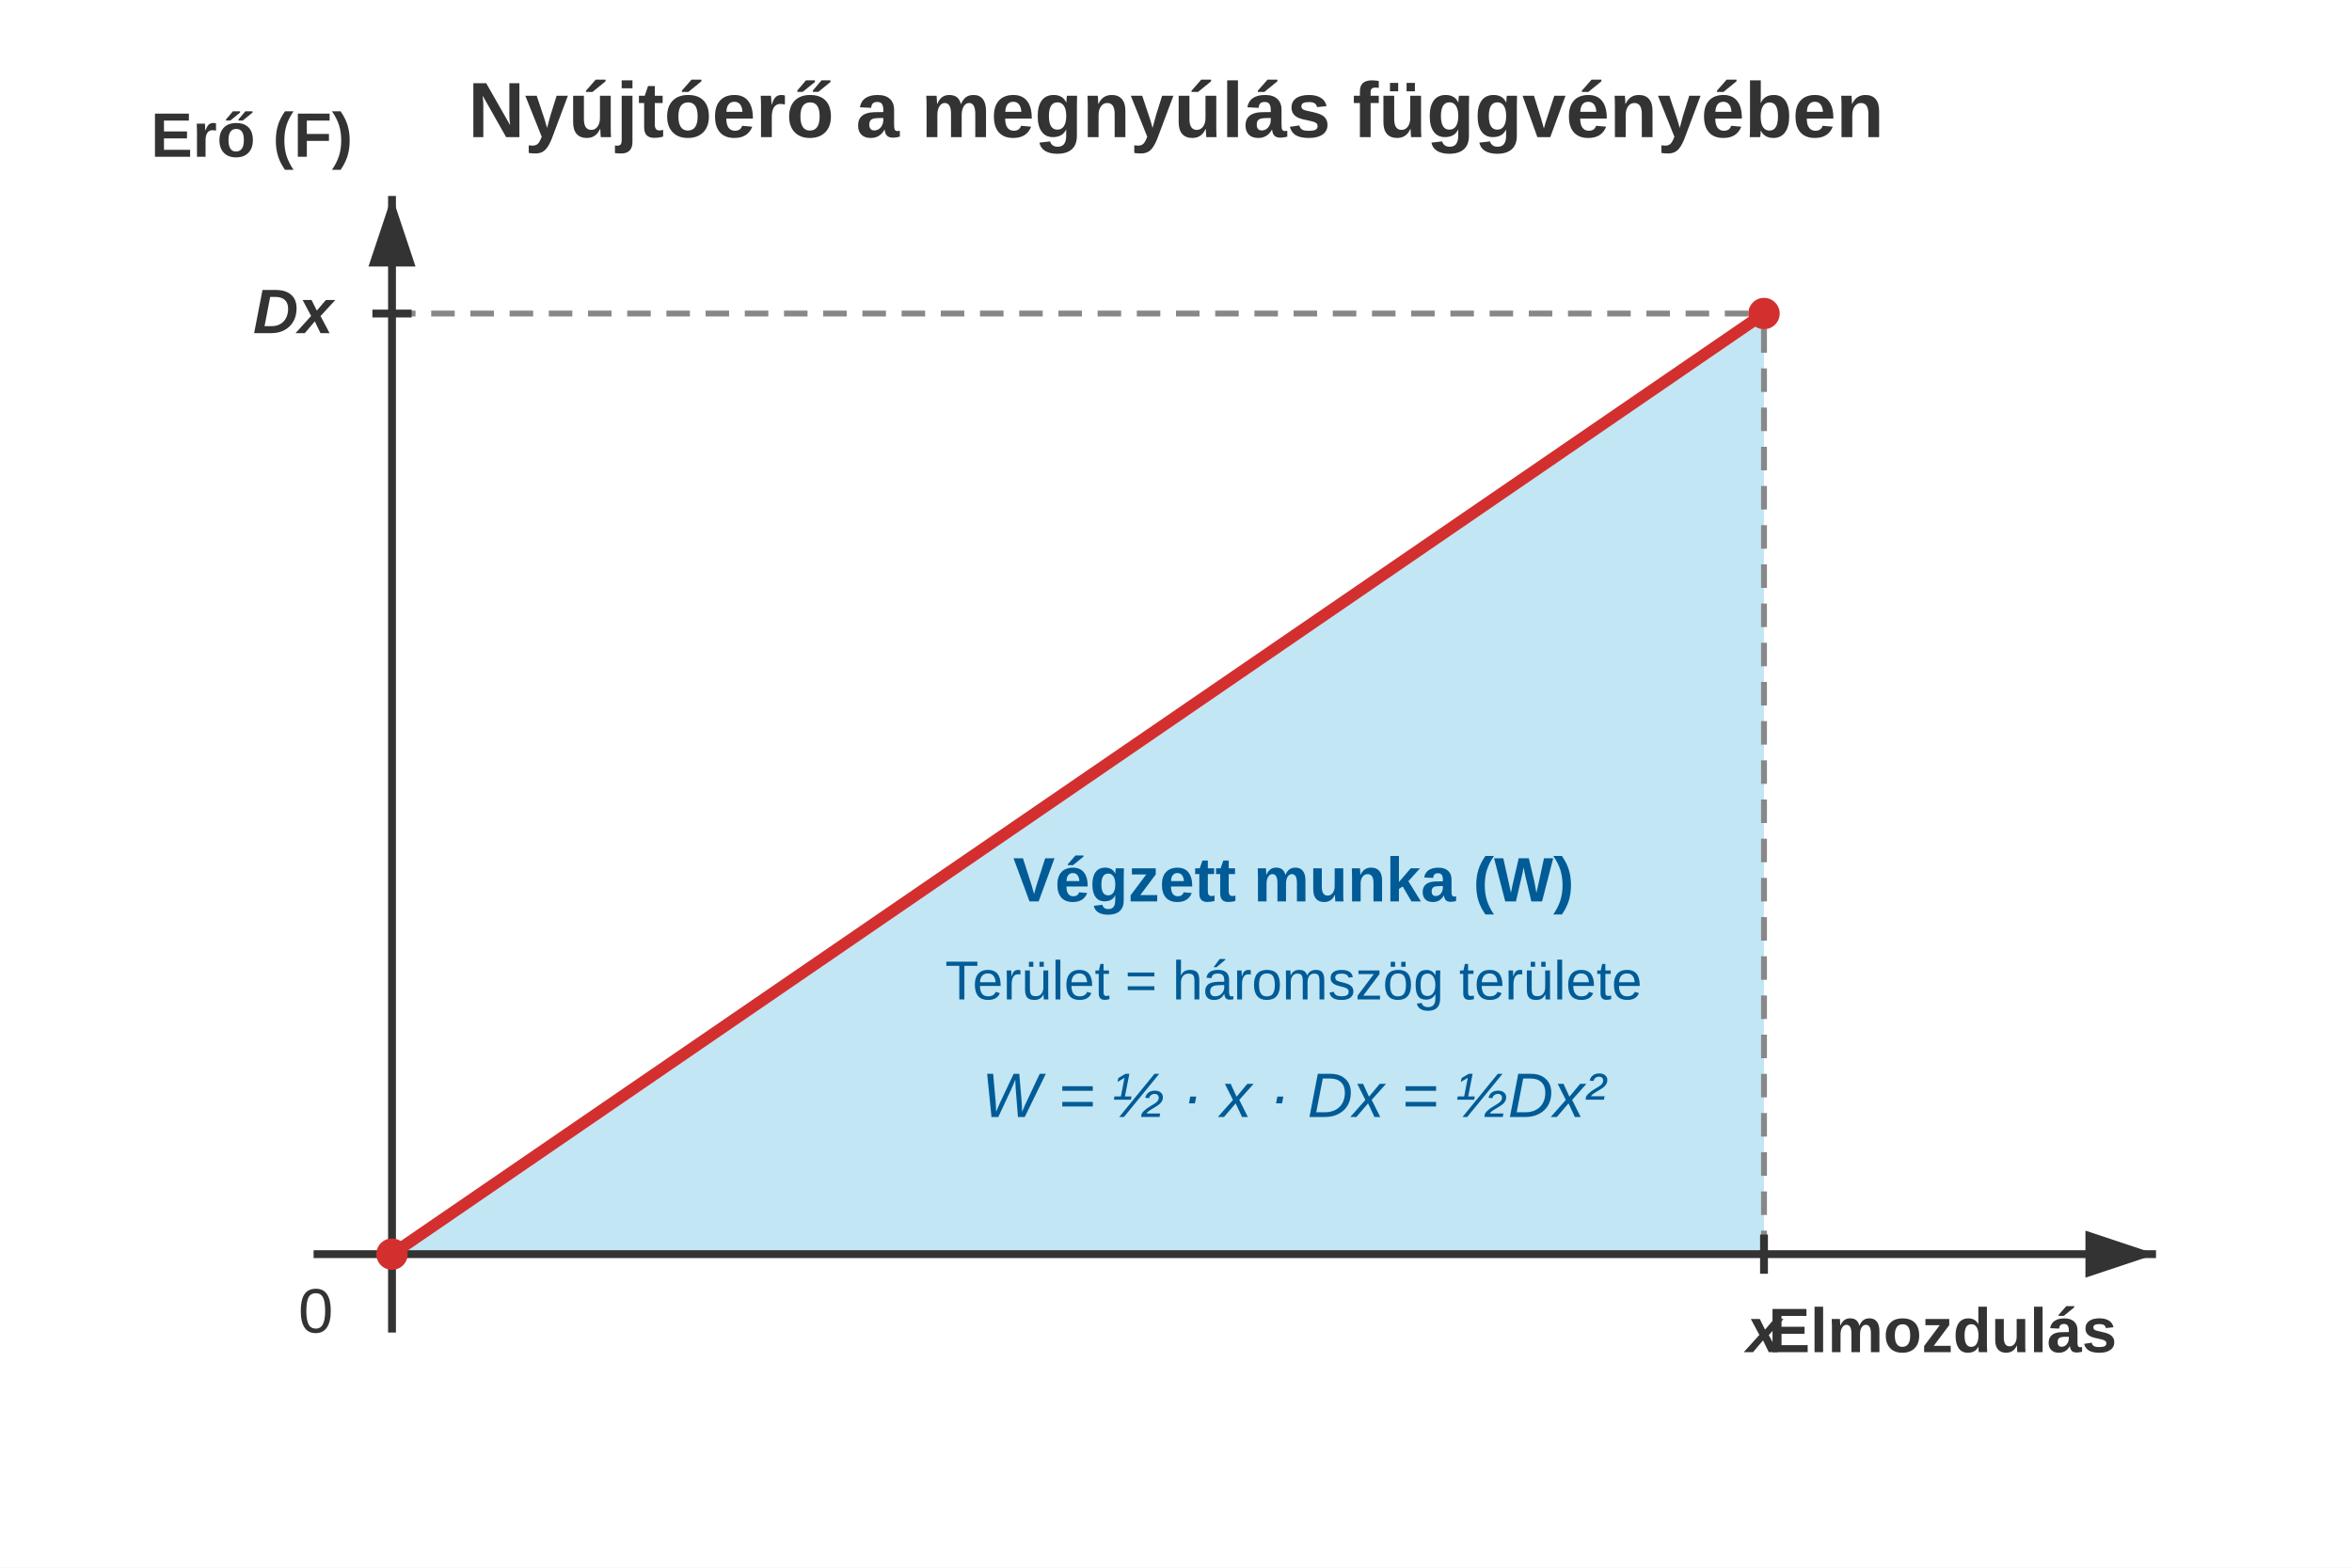
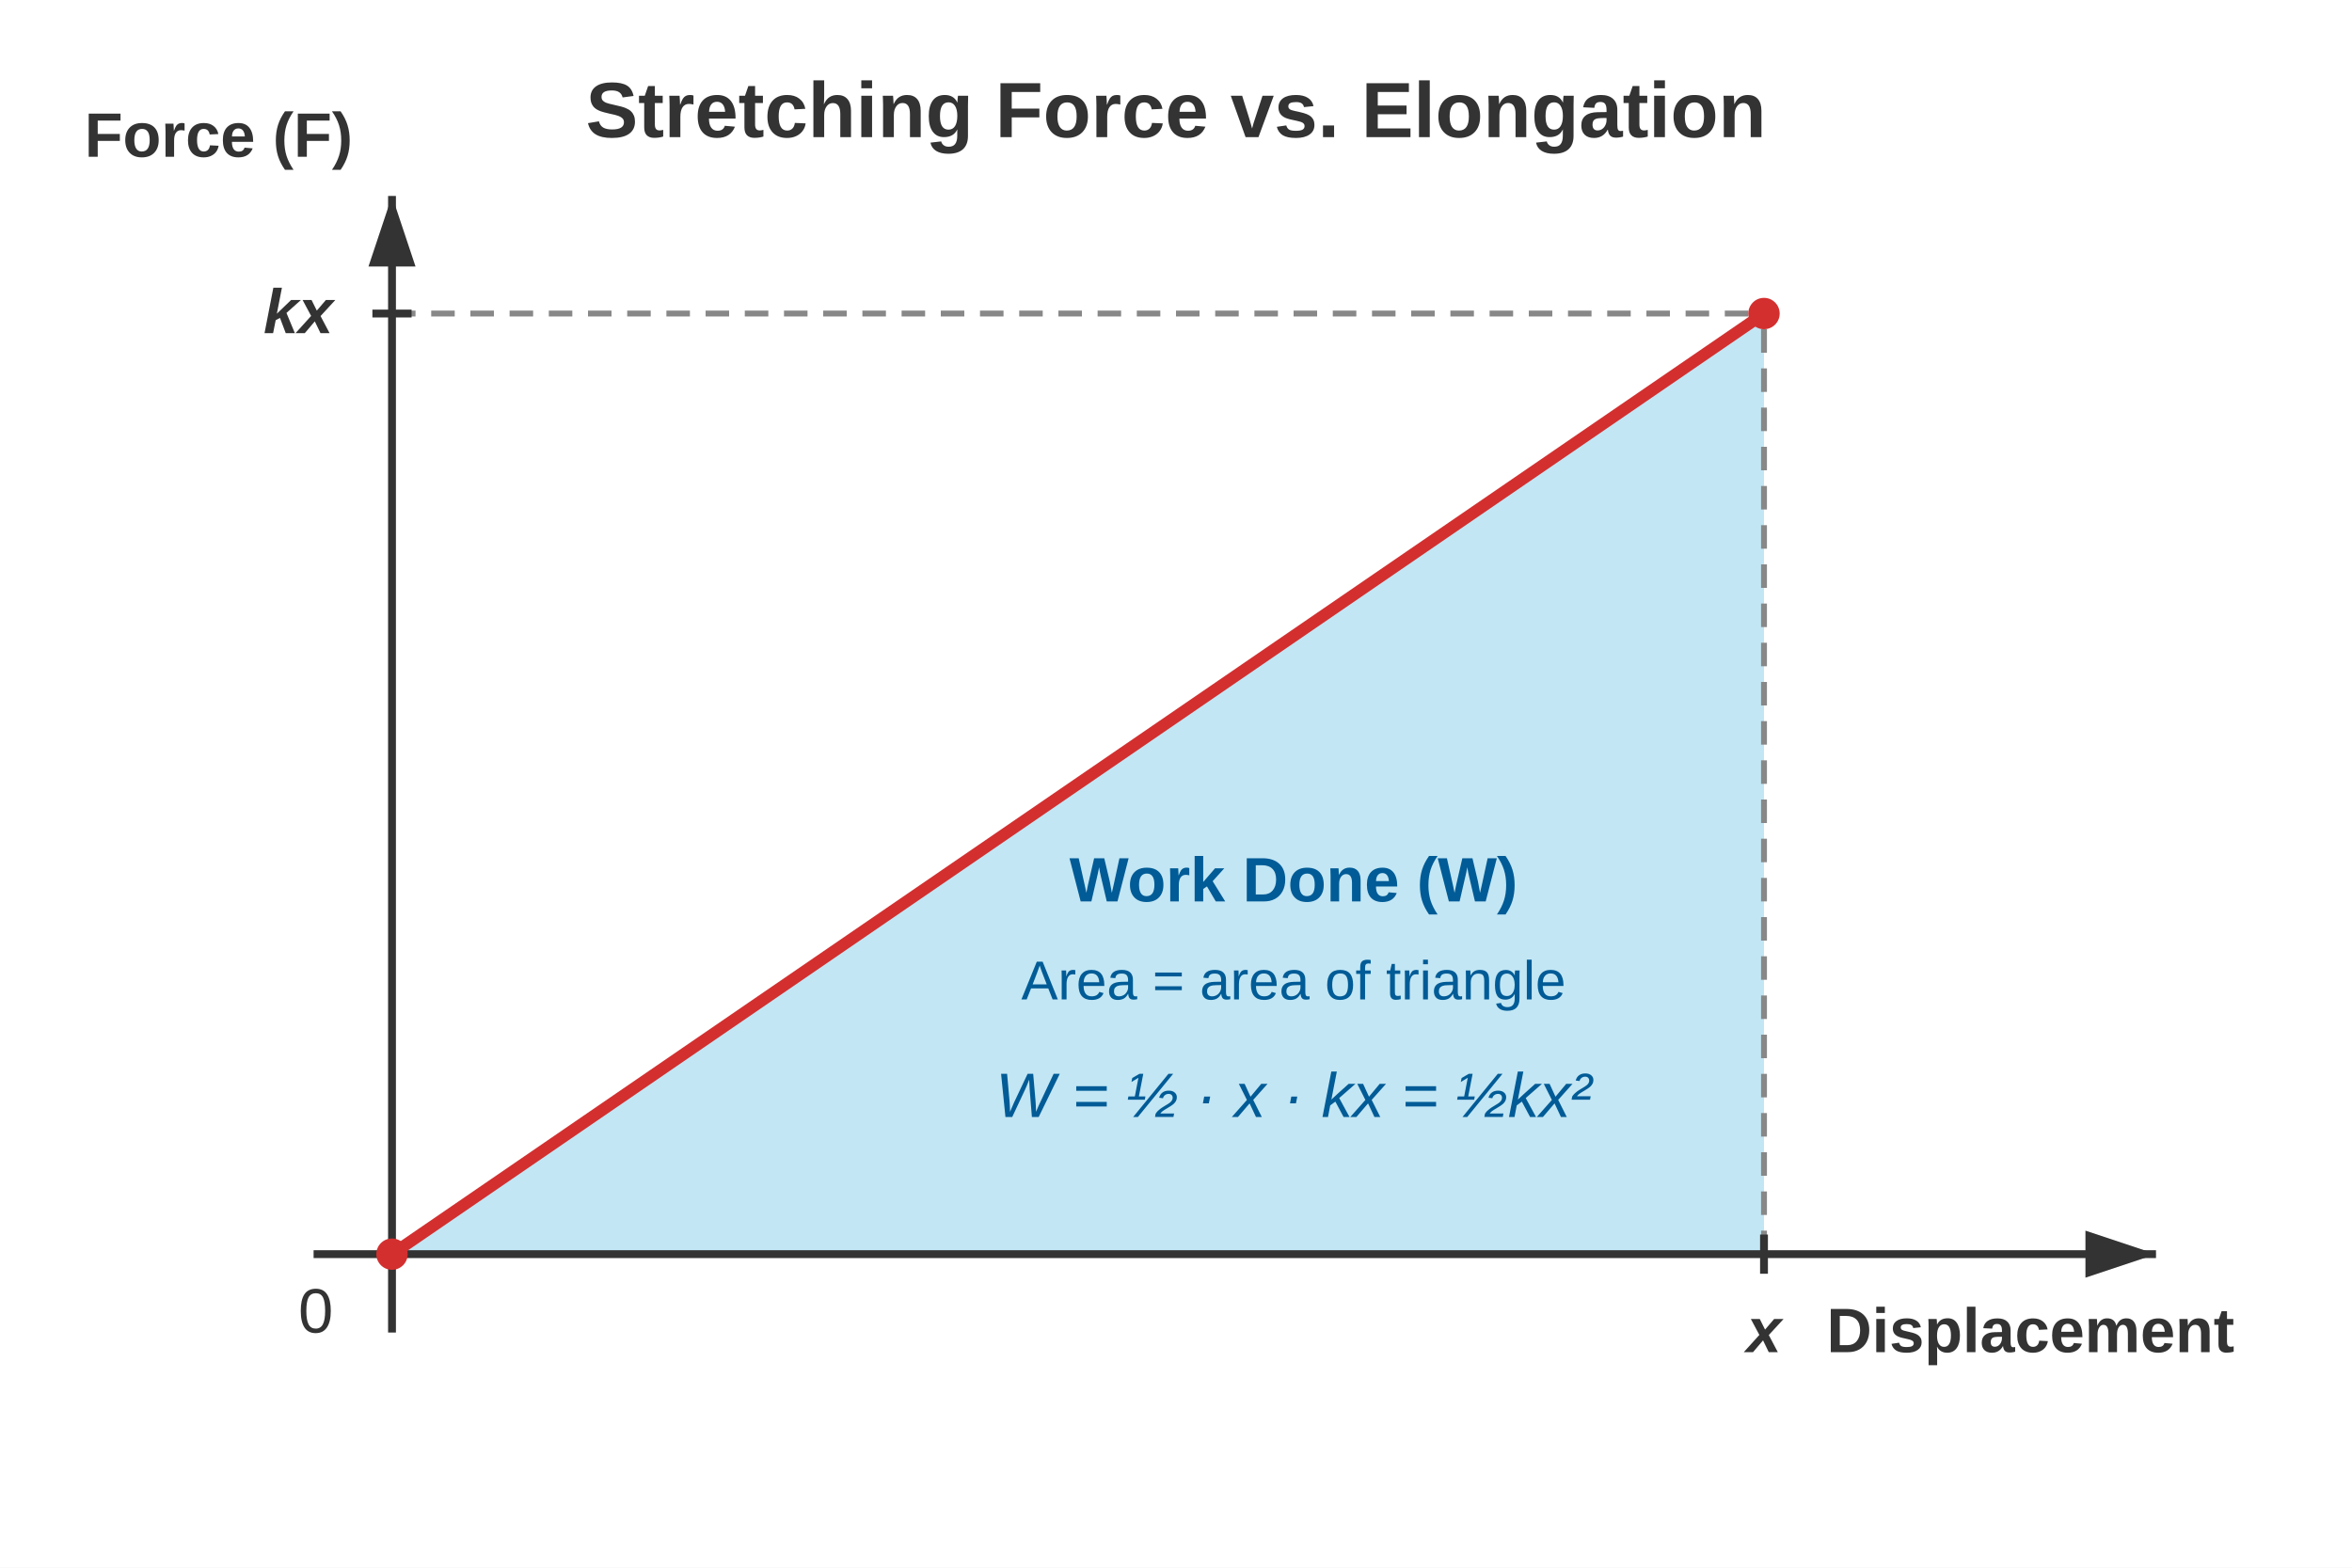
<svg xmlns="http://www.w3.org/2000/svg" viewBox="0 0 600 400" width="100%" height="100%">
  <rect width="100%" height="100%" fill="white" />
-   <text x="300" y="35" font-family="Arial, sans-serif" font-size="20" font-weight="bold" text-anchor="middle" fill="#333">Nyújtóerő a megnyúlás függvényében</text>
+   <text x="300" y="35" font-family="Arial, sans-serif" font-size="20" font-weight="bold" text-anchor="middle" fill="#333">Stretching Force vs. Elongation</text>
  <defs>
    <marker id="arrow" markerWidth="10" markerHeight="10" refX="9" refY="3" orient="auto">
      <path d="M0,0 L0,6 L9,3 z" fill="#333" />
    </marker>
  </defs>
  <polygon points="100,320 450,320 450,80" fill="#87CEEB" fill-opacity="0.5" />
  <g stroke="#888" stroke-width="1.5" stroke-dasharray="6,4">
    <line x1="100" y1="80" x2="450" y2="80" />
    <line x1="450" y1="320" x2="450" y2="80" />
  </g>
  <g stroke="#333" stroke-width="2">
    <line x1="80" y1="320" x2="550" y2="320" marker-end="url(#arrow)" />
    <line x1="100" y1="340" x2="100" y2="50" marker-end="url(#arrow)" />
  </g>
  <line x1="100" y1="320" x2="450" y2="80" stroke="#D32F2F" stroke-width="3" stroke-linecap="round" />
  <circle cx="100" cy="320" r="4" fill="#D32F2F" />
  <circle cx="450" cy="80" r="4" fill="#D32F2F" />
  <g stroke="#333" stroke-width="2">
    <line x1="450" y1="315" x2="450" y2="325" />
    <line x1="95" y1="80" x2="105" y2="80" />
  </g>
  <g font-family="Arial, sans-serif" font-size="16" fill="#333">
    <text x="85" y="340" text-anchor="end">0</text>
    <text x="450" y="345" text-anchor="middle" font-style="italic" font-weight="bold">x</text>
-     <text x="540" y="345" text-anchor="end" font-weight="bold">Elmozdulás</text>
-     <text x="85" y="85" text-anchor="end" font-style="italic" font-weight="bold">Dx</text>
-     <text x="90" y="40" text-anchor="end" font-weight="bold">Erő (F)</text>
+     <text x="570" y="345" text-anchor="end" font-weight="bold">Displacement</text>
+     <text x="85" y="85" text-anchor="end" font-style="italic" font-weight="bold">kx</text>
+     <text x="90" y="40" text-anchor="end" font-weight="bold">Force (F)</text>
  </g>
-   <text x="330" y="230" font-family="Arial, sans-serif" font-size="16" font-weight="bold" fill="#005b96" text-anchor="middle">Végzett munka (W)</text>
-   <text x="330" y="255" font-family="Arial, sans-serif" font-size="14" fill="#005b96" text-anchor="middle">Terület = háromszög területe</text>
+   <text x="330" y="230" font-family="Arial, sans-serif" font-size="16" font-weight="bold" fill="#005b96" text-anchor="middle">Work Done (W)</text>
+   <text x="330" y="255" font-family="Arial, sans-serif" font-size="14" fill="#005b96" text-anchor="middle">Area = area of triangle</text>
  <g font-family="Arial, sans-serif" font-size="16" font-style="italic" fill="#005b96" text-anchor="middle">
-     <text x="330" y="285">W = ½ · x · Dx = ½Dx²</text>
+     <text x="330" y="285">W = ½ · x · kx = ½kx²</text>
  </g>
</svg>
